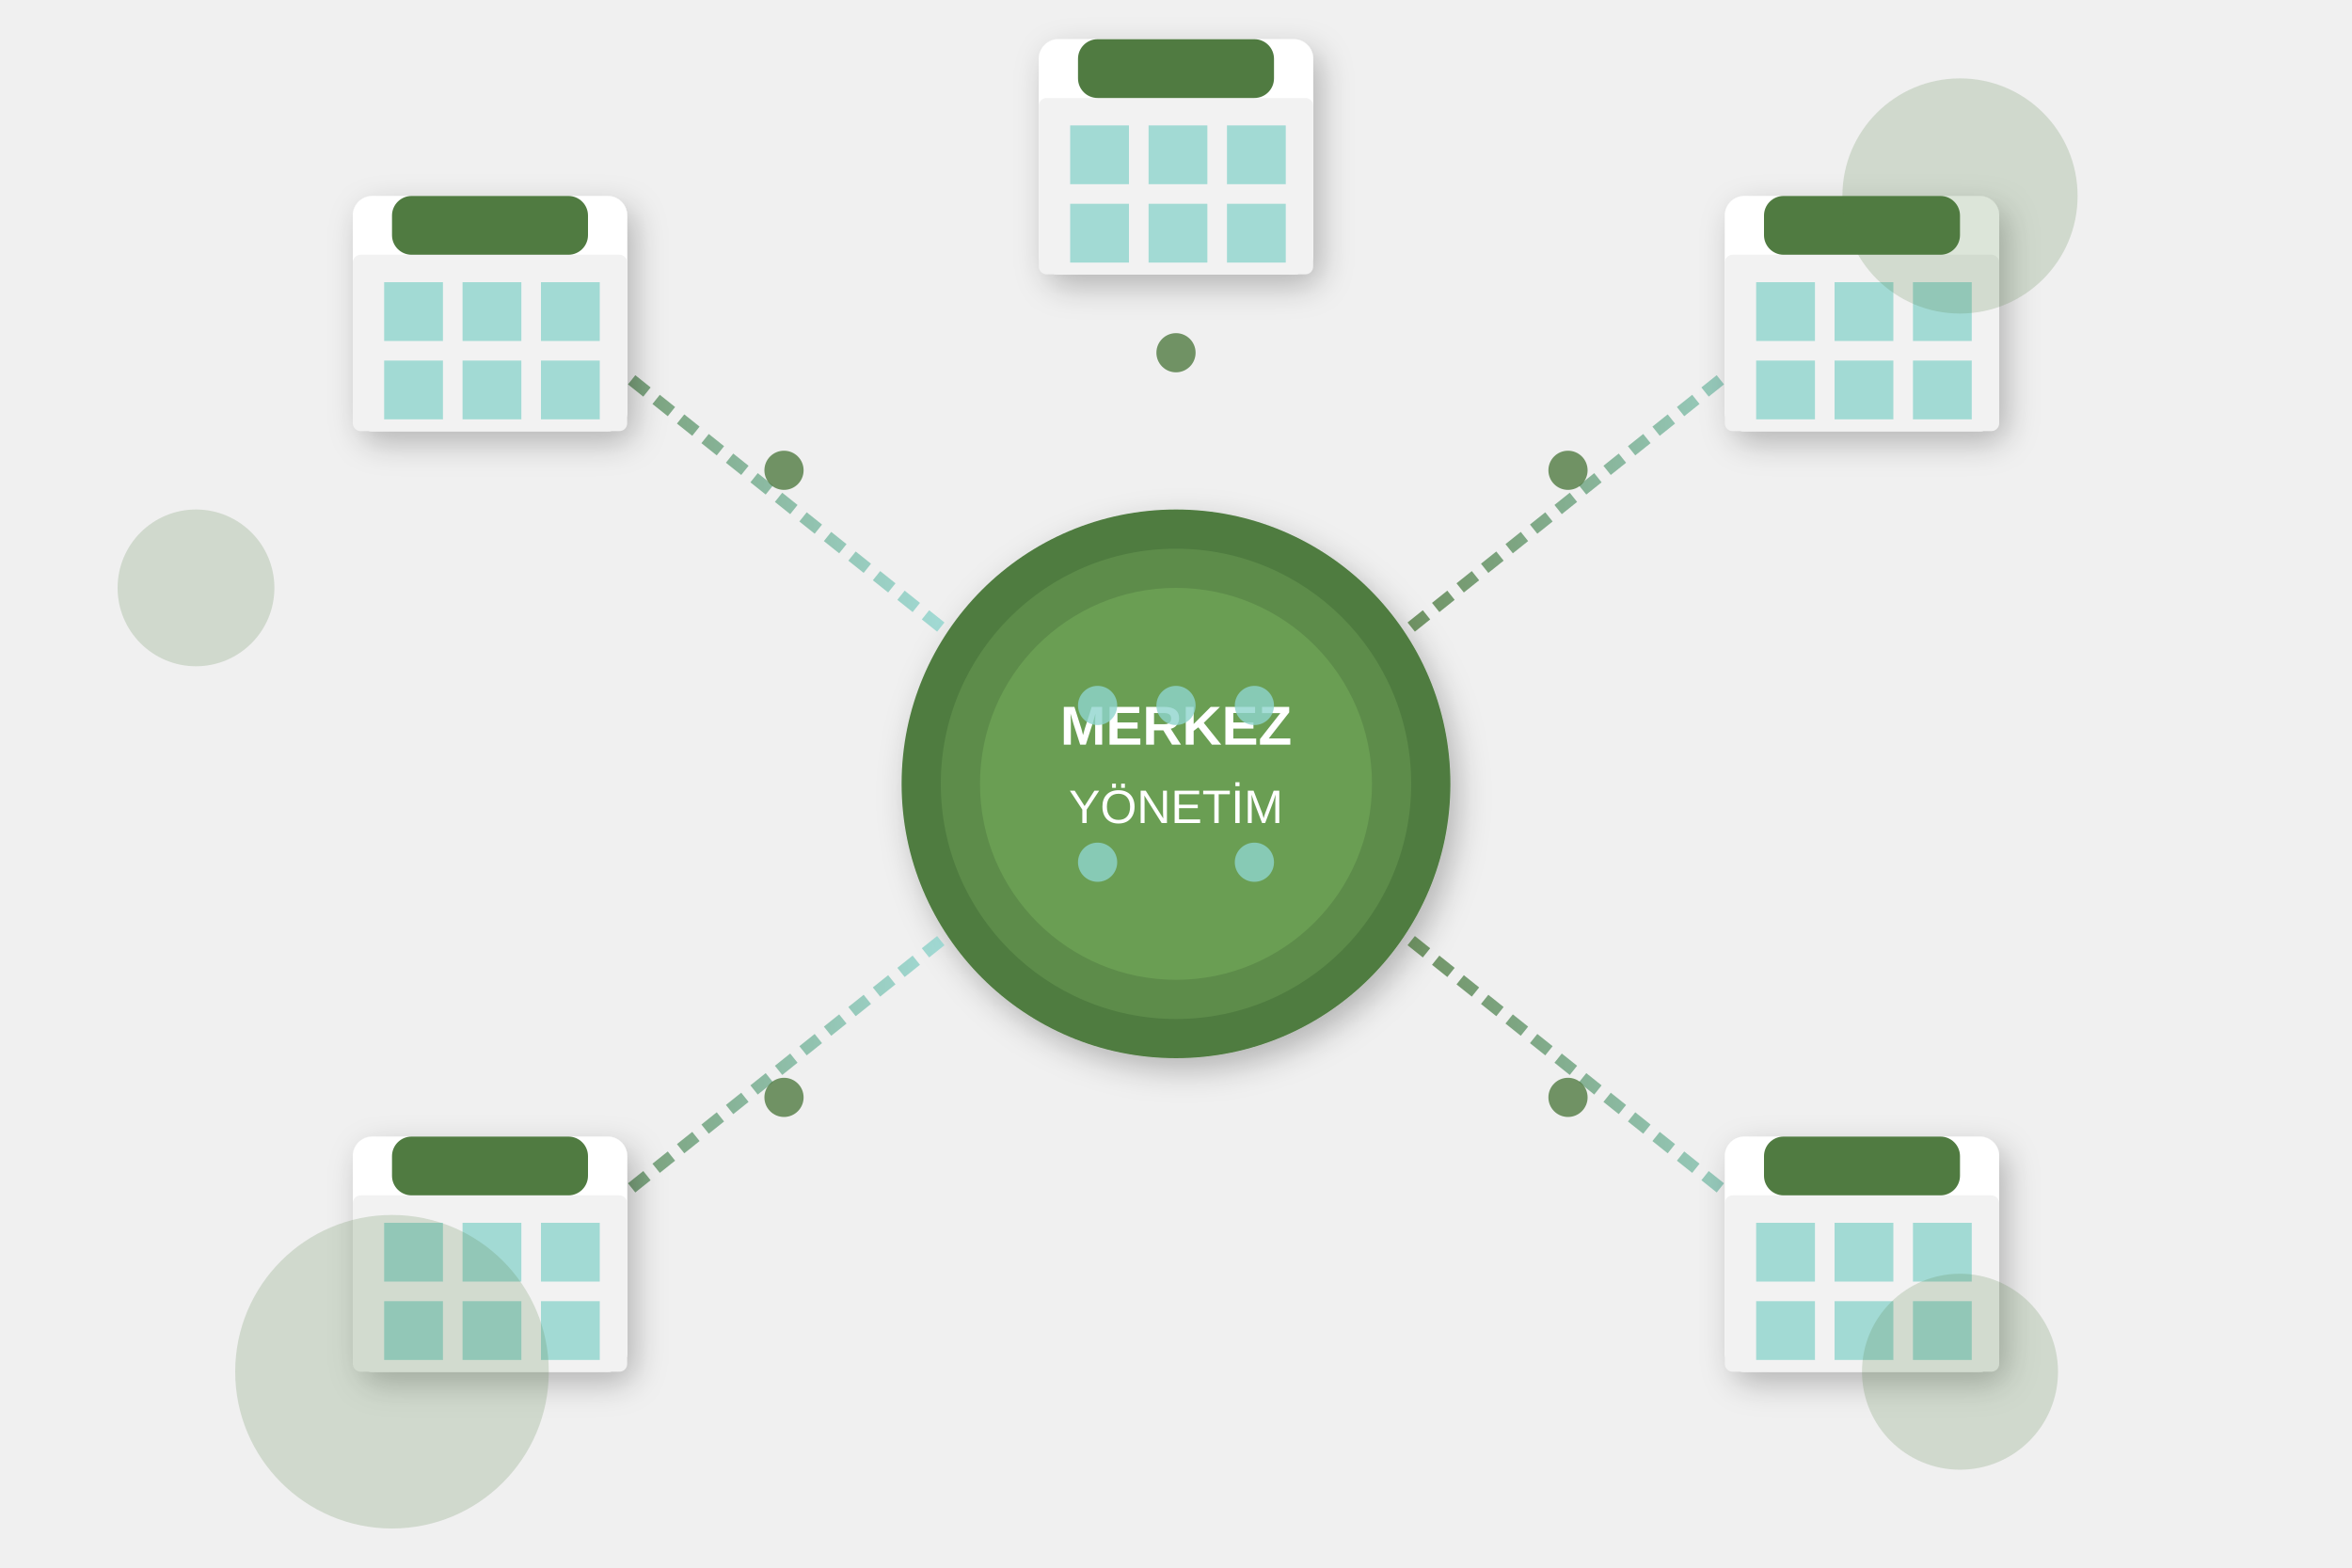
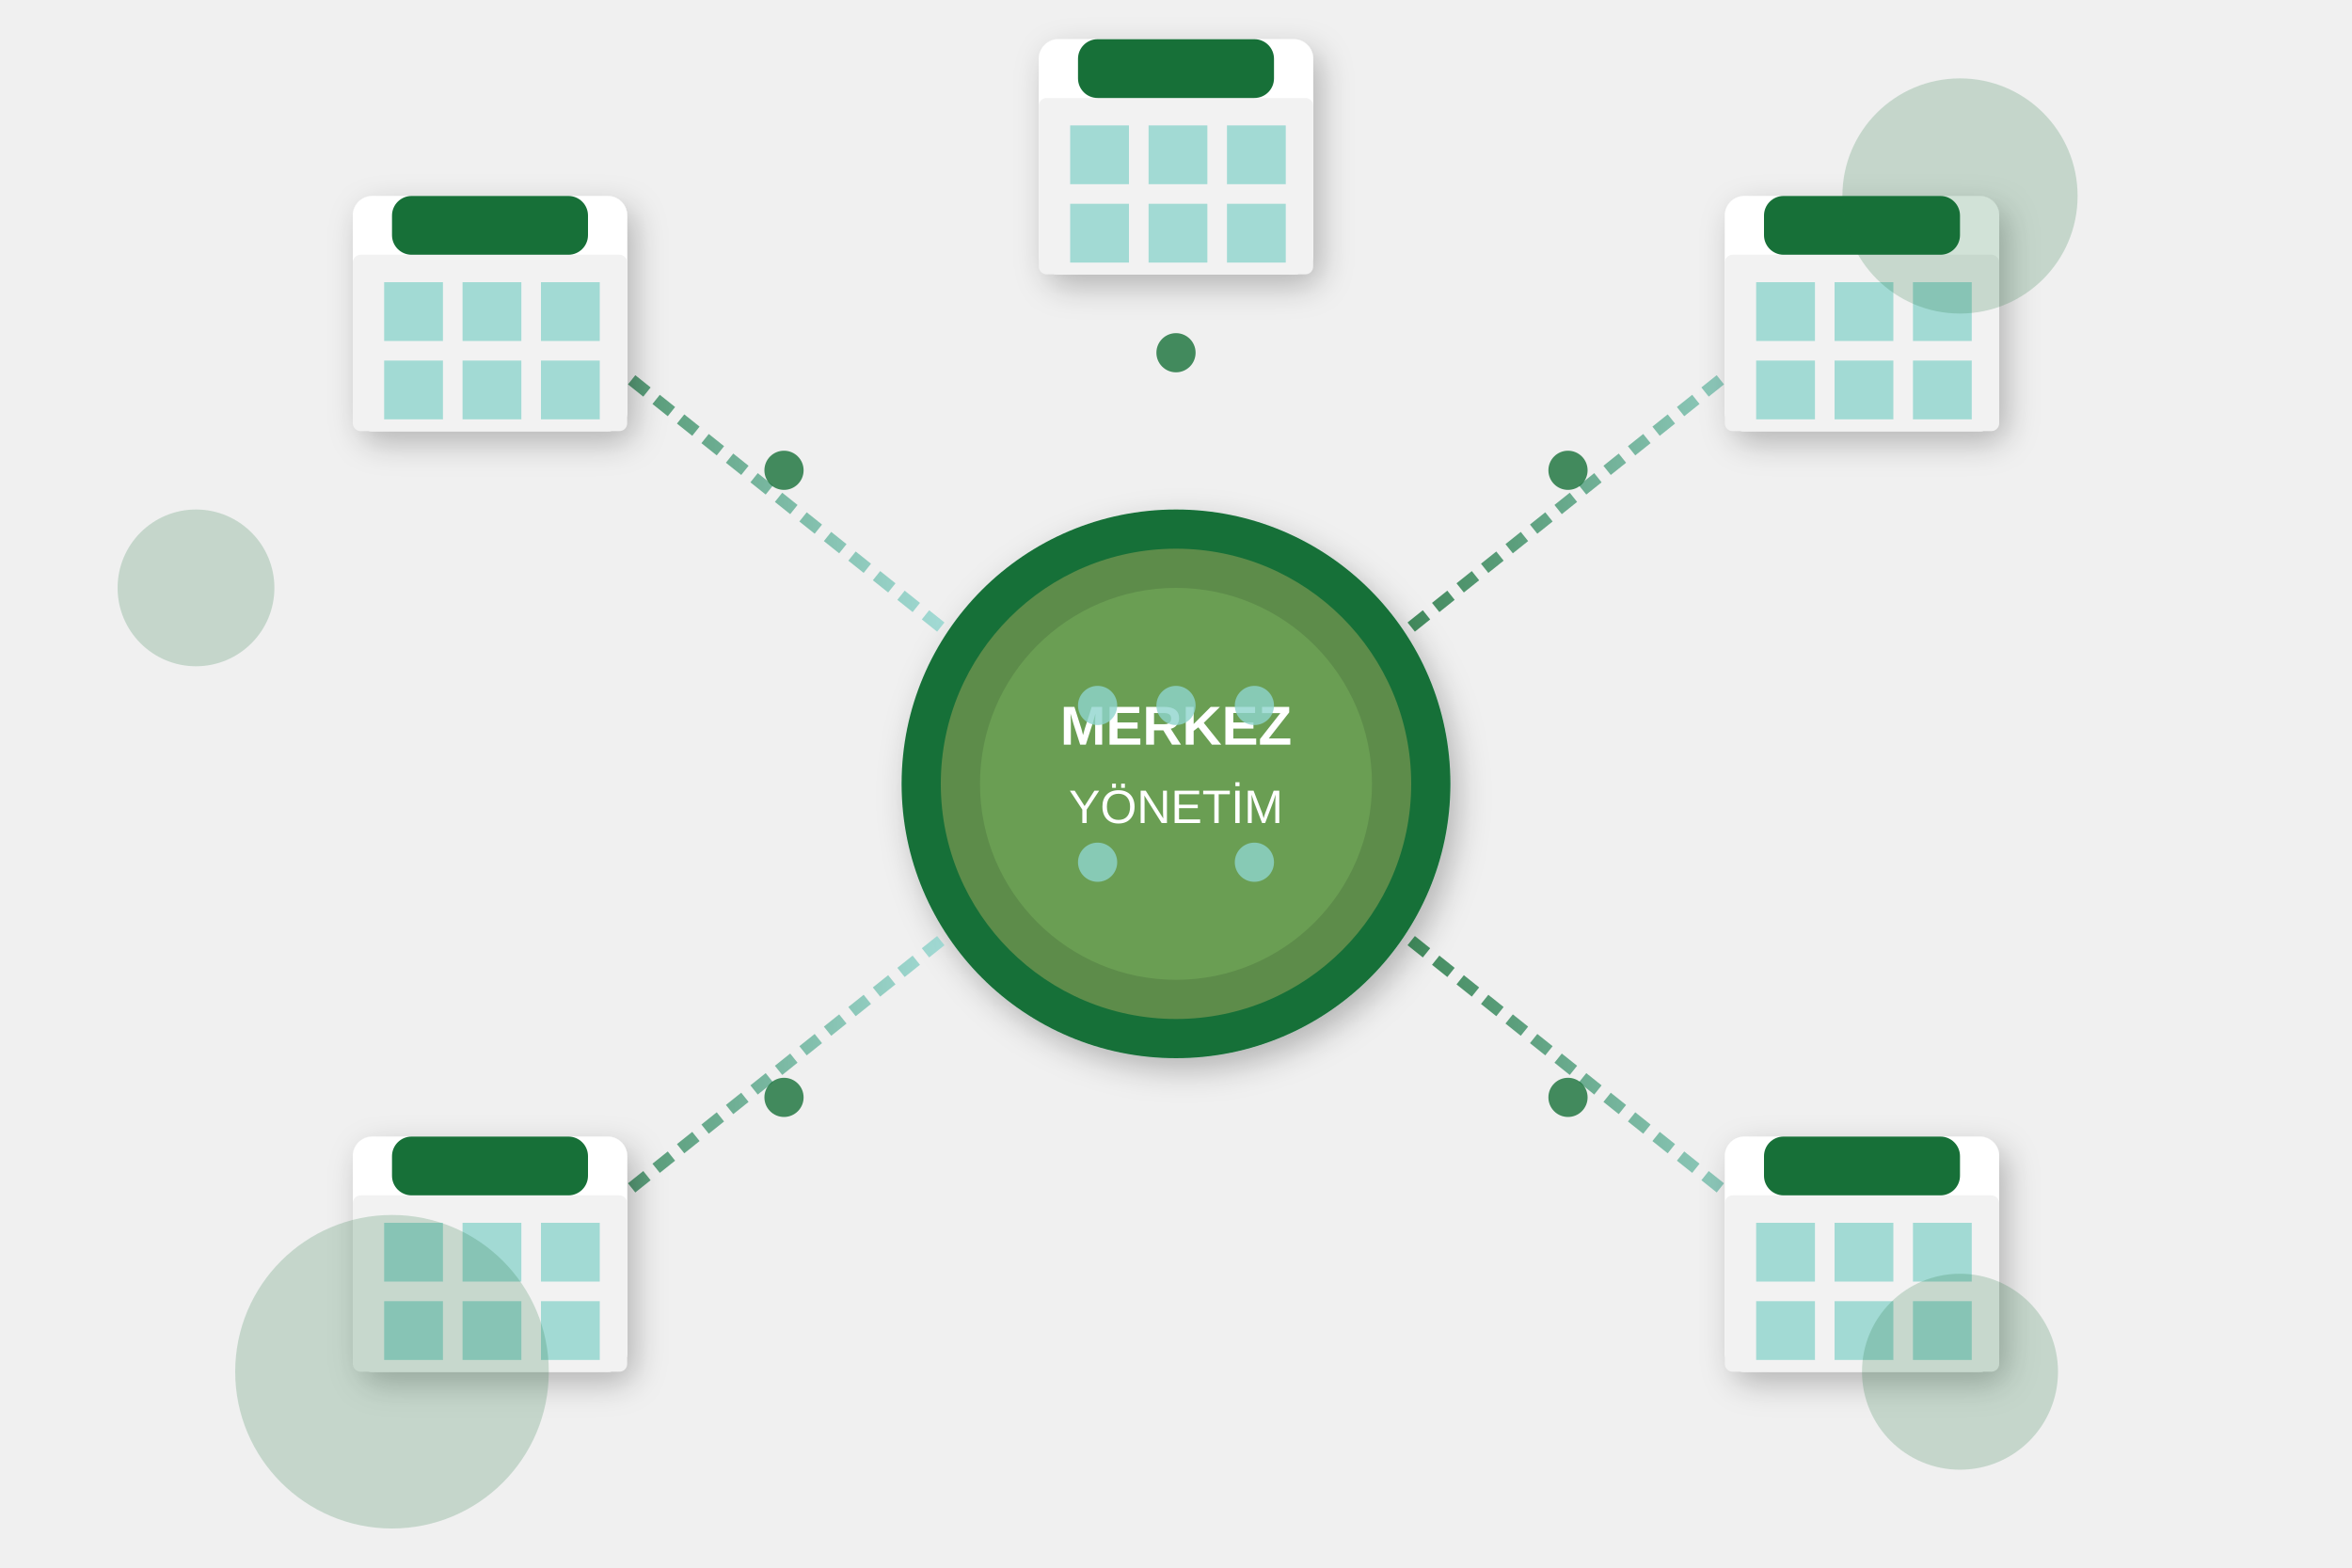
<svg xmlns="http://www.w3.org/2000/svg" width="600" height="400" viewBox="0 0 600 400">
  <defs>
    <filter id="shadow" x="-20%" y="-20%" width="140%" height="140%">
      <feDropShadow dx="2" dy="3" stdDeviation="4" flood-color="#000" flood-opacity="0.25" />
    </filter>
    <linearGradient id="connectionGradient" x1="0%" y1="0%" x2="100%" y2="0%">
-       <stop offset="0%" stop-color="#507b41" stop-opacity="0.8" />
+       <stop offset="0%" stop-color="#177038" stop-opacity="0.8" />
      <stop offset="100%" stop-color="#8ed4cd" stop-opacity="0.8" />
    </linearGradient>
    <g id="buildingIcon">
      <rect width="70" height="60" fill="white" rx="5" ry="5" filter="url(#shadow)" />
      <rect y="15" width="70" height="45" fill="#f2f2f2" rx="2" ry="2" />
      <rect x="8" y="22" width="15" height="15" fill="#8ed4cd" opacity="0.8" />
      <rect x="28" y="22" width="15" height="15" fill="#8ed4cd" opacity="0.8" />
      <rect x="48" y="22" width="15" height="15" fill="#8ed4cd" opacity="0.8" />
      <rect x="8" y="42" width="15" height="15" fill="#8ed4cd" opacity="0.8" />
      <rect x="28" y="42" width="15" height="15" fill="#8ed4cd" opacity="0.8" />
      <rect x="48" y="42" width="15" height="15" fill="#8ed4cd" opacity="0.8" />
-       <rect x="10" y="0" width="50" height="15" fill="#507b41" rx="5" ry="5" />
+       <rect x="10" y="0" width="50" height="15" fill="#177038" rx="5" ry="5" />
    </g>
  </defs>
-   <circle cx="300" cy="200" r="70" fill="#507b41" filter="url(#shadow)" />
+   <circle cx="300" cy="200" r="70" fill="#177038" filter="url(#shadow)" />
  <circle cx="300" cy="200" r="60" fill="#5d8c4a" />
  <circle cx="300" cy="200" r="50" fill="#6a9e53" />
  <text x="300" y="190" font-family="Arial" font-size="14" font-weight="bold" text-anchor="middle" fill="white">MERKEZ</text>
  <text x="300" y="210" font-family="Arial" font-size="12" text-anchor="middle" fill="white">YÖNETİM</text>
  <g stroke="url(#connectionGradient)" stroke-width="3" stroke-dasharray="5,3">
    <path d="M 300,130 L 300,50" fill="none" />
    <path d="M 360,160 L 460,80" fill="none" />
    <path d="M 360,240 L 460,320" fill="none" />
    <path d="M 240,160 L 140,80" fill="none" />
    <path d="M 240,240 L 140,320" fill="none" />
  </g>
  <g transform="translate(265, 10)">
    <use href="#buildingIcon" />
  </g>
  <g transform="translate(90, 50)">
    <use href="#buildingIcon" />
  </g>
  <g transform="translate(440, 50)">
    <use href="#buildingIcon" />
  </g>
  <g transform="translate(90, 290)">
    <use href="#buildingIcon" />
  </g>
  <g transform="translate(440, 290)">
    <use href="#buildingIcon" />
  </g>
-   <g fill="#507b41" opacity="0.8">
+   <g fill="#177038" opacity="0.8">
    <circle cx="300" cy="90" r="5">
      <animate attributeName="cy" values="90;190" dur="3s" repeatCount="indefinite" />
      <animate attributeName="opacity" values="0.8;0.4;0.8" dur="3s" repeatCount="indefinite" />
    </circle>
    <circle cx="400" cy="120" r="5">
      <animate attributeName="cx" values="400;320" dur="2.5s" repeatCount="indefinite" />
      <animate attributeName="cy" values="120;180" dur="2.5s" repeatCount="indefinite" />
      <animate attributeName="opacity" values="0.8;0.4;0.8" dur="2.5s" repeatCount="indefinite" />
    </circle>
    <circle cx="200" cy="120" r="5">
      <animate attributeName="cx" values="200;280" dur="3.2s" repeatCount="indefinite" />
      <animate attributeName="cy" values="120;180" dur="3.2s" repeatCount="indefinite" />
      <animate attributeName="opacity" values="0.8;0.4;0.8" dur="3.2s" repeatCount="indefinite" />
    </circle>
    <circle cx="400" cy="280" r="5">
      <animate attributeName="cx" values="400;320" dur="2.8s" repeatCount="indefinite" />
      <animate attributeName="cy" values="280;220" dur="2.8s" repeatCount="indefinite" />
      <animate attributeName="opacity" values="0.8;0.4;0.8" dur="2.8s" repeatCount="indefinite" />
    </circle>
    <circle cx="200" cy="280" r="5">
      <animate attributeName="cx" values="200;280" dur="3.0s" repeatCount="indefinite" />
      <animate attributeName="cy" values="280;220" dur="3.0s" repeatCount="indefinite" />
      <animate attributeName="opacity" values="0.8;0.4;0.8" dur="3.0s" repeatCount="indefinite" />
    </circle>
    <circle cx="300" cy="180" r="5" fill="#8ed4cd">
      <animate attributeName="cy" values="180;90" dur="3.2s" repeatCount="indefinite" />
      <animate attributeName="opacity" values="0.8;0.4;0.8" dur="3.2s" repeatCount="indefinite" />
    </circle>
    <circle cx="320" cy="180" r="5" fill="#8ed4cd">
      <animate attributeName="cx" values="320;400" dur="2.7s" repeatCount="indefinite" />
      <animate attributeName="cy" values="180;120" dur="2.7s" repeatCount="indefinite" />
      <animate attributeName="opacity" values="0.8;0.4;0.8" dur="2.7s" repeatCount="indefinite" />
    </circle>
    <circle cx="280" cy="180" r="5" fill="#8ed4cd">
      <animate attributeName="cx" values="280;200" dur="2.9s" repeatCount="indefinite" />
      <animate attributeName="cy" values="180;120" dur="2.9s" repeatCount="indefinite" />
      <animate attributeName="opacity" values="0.8;0.4;0.8" dur="2.9s" repeatCount="indefinite" />
    </circle>
    <circle cx="320" cy="220" r="5" fill="#8ed4cd">
      <animate attributeName="cx" values="320;400" dur="3.1s" repeatCount="indefinite" />
      <animate attributeName="cy" values="220;280" dur="3.1s" repeatCount="indefinite" />
      <animate attributeName="opacity" values="0.8;0.4;0.8" dur="3.1s" repeatCount="indefinite" />
    </circle>
    <circle cx="280" cy="220" r="5" fill="#8ed4cd">
      <animate attributeName="cx" values="280;200" dur="2.6s" repeatCount="indefinite" />
      <animate attributeName="cy" values="220;280" dur="2.6s" repeatCount="indefinite" />
      <animate attributeName="opacity" values="0.8;0.4;0.8" dur="2.6s" repeatCount="indefinite" />
    </circle>
  </g>
-   <g fill="#507b41" opacity="0.2">
+   <g fill="#177038" opacity="0.2">
    <circle cx="500" cy="50" r="30" />
    <circle cx="100" cy="350" r="40" />
    <circle cx="500" cy="350" r="25" />
    <circle cx="50" cy="150" r="20" />
  </g>
</svg>
